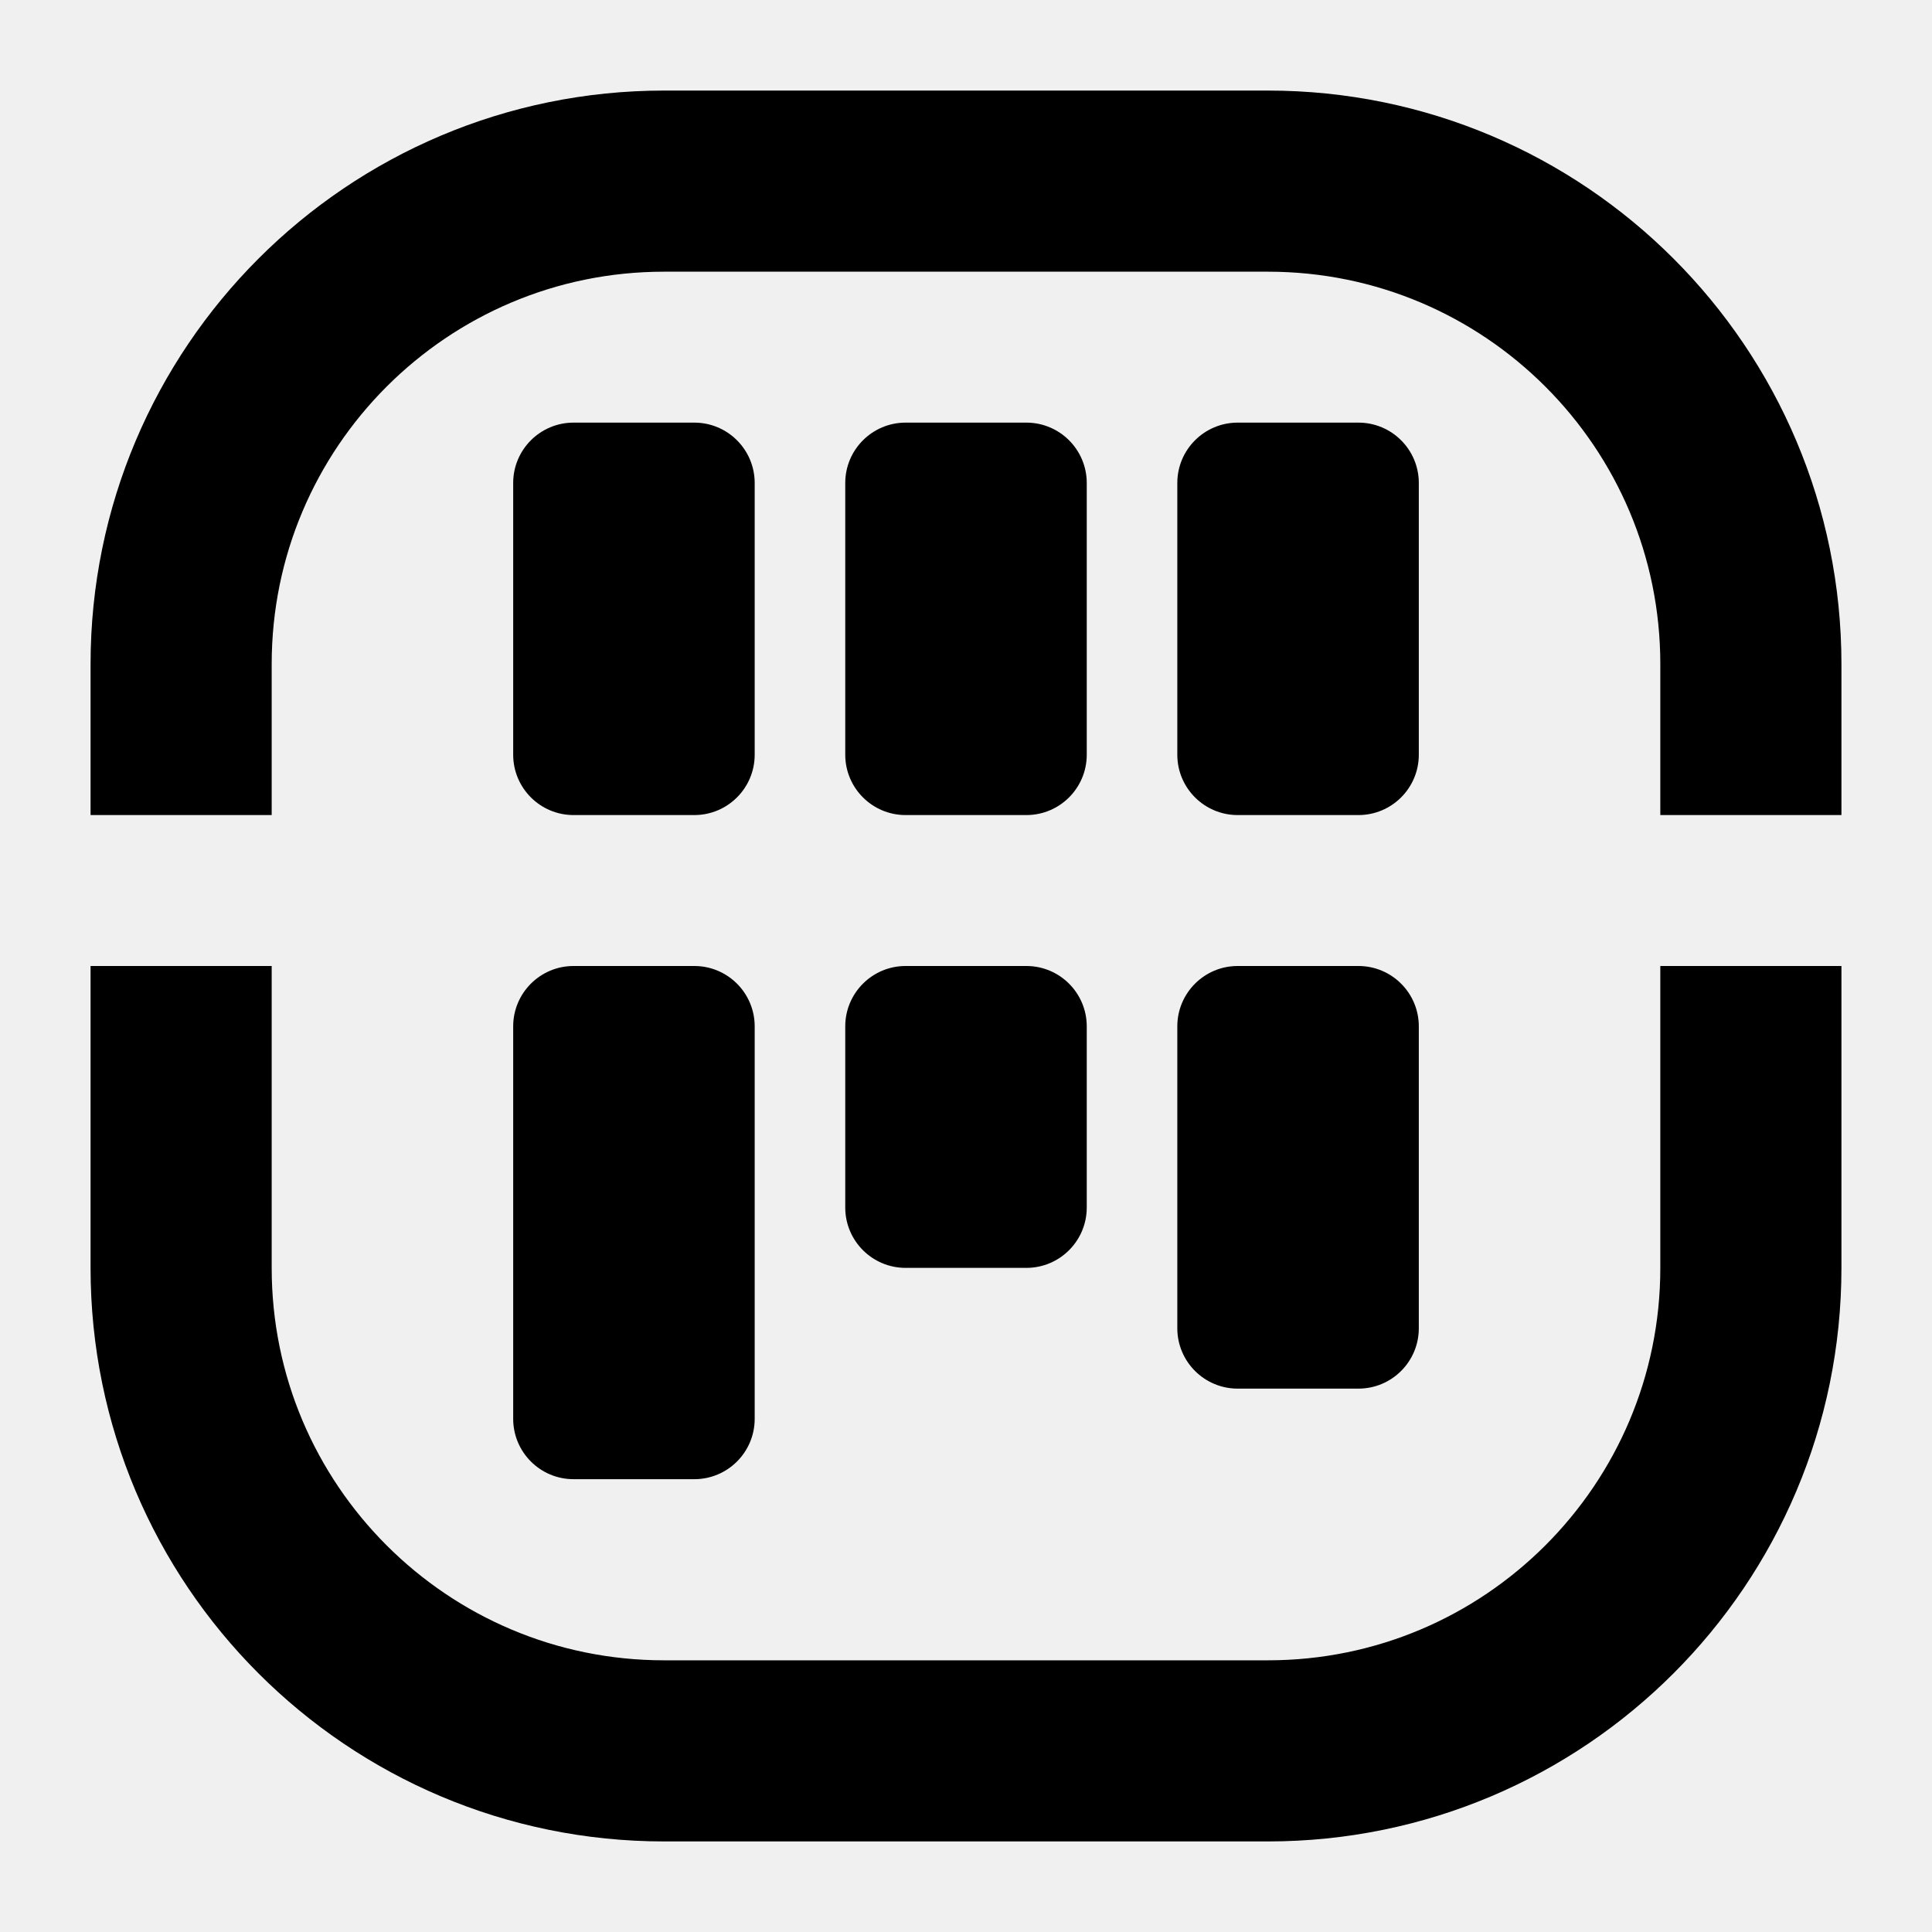
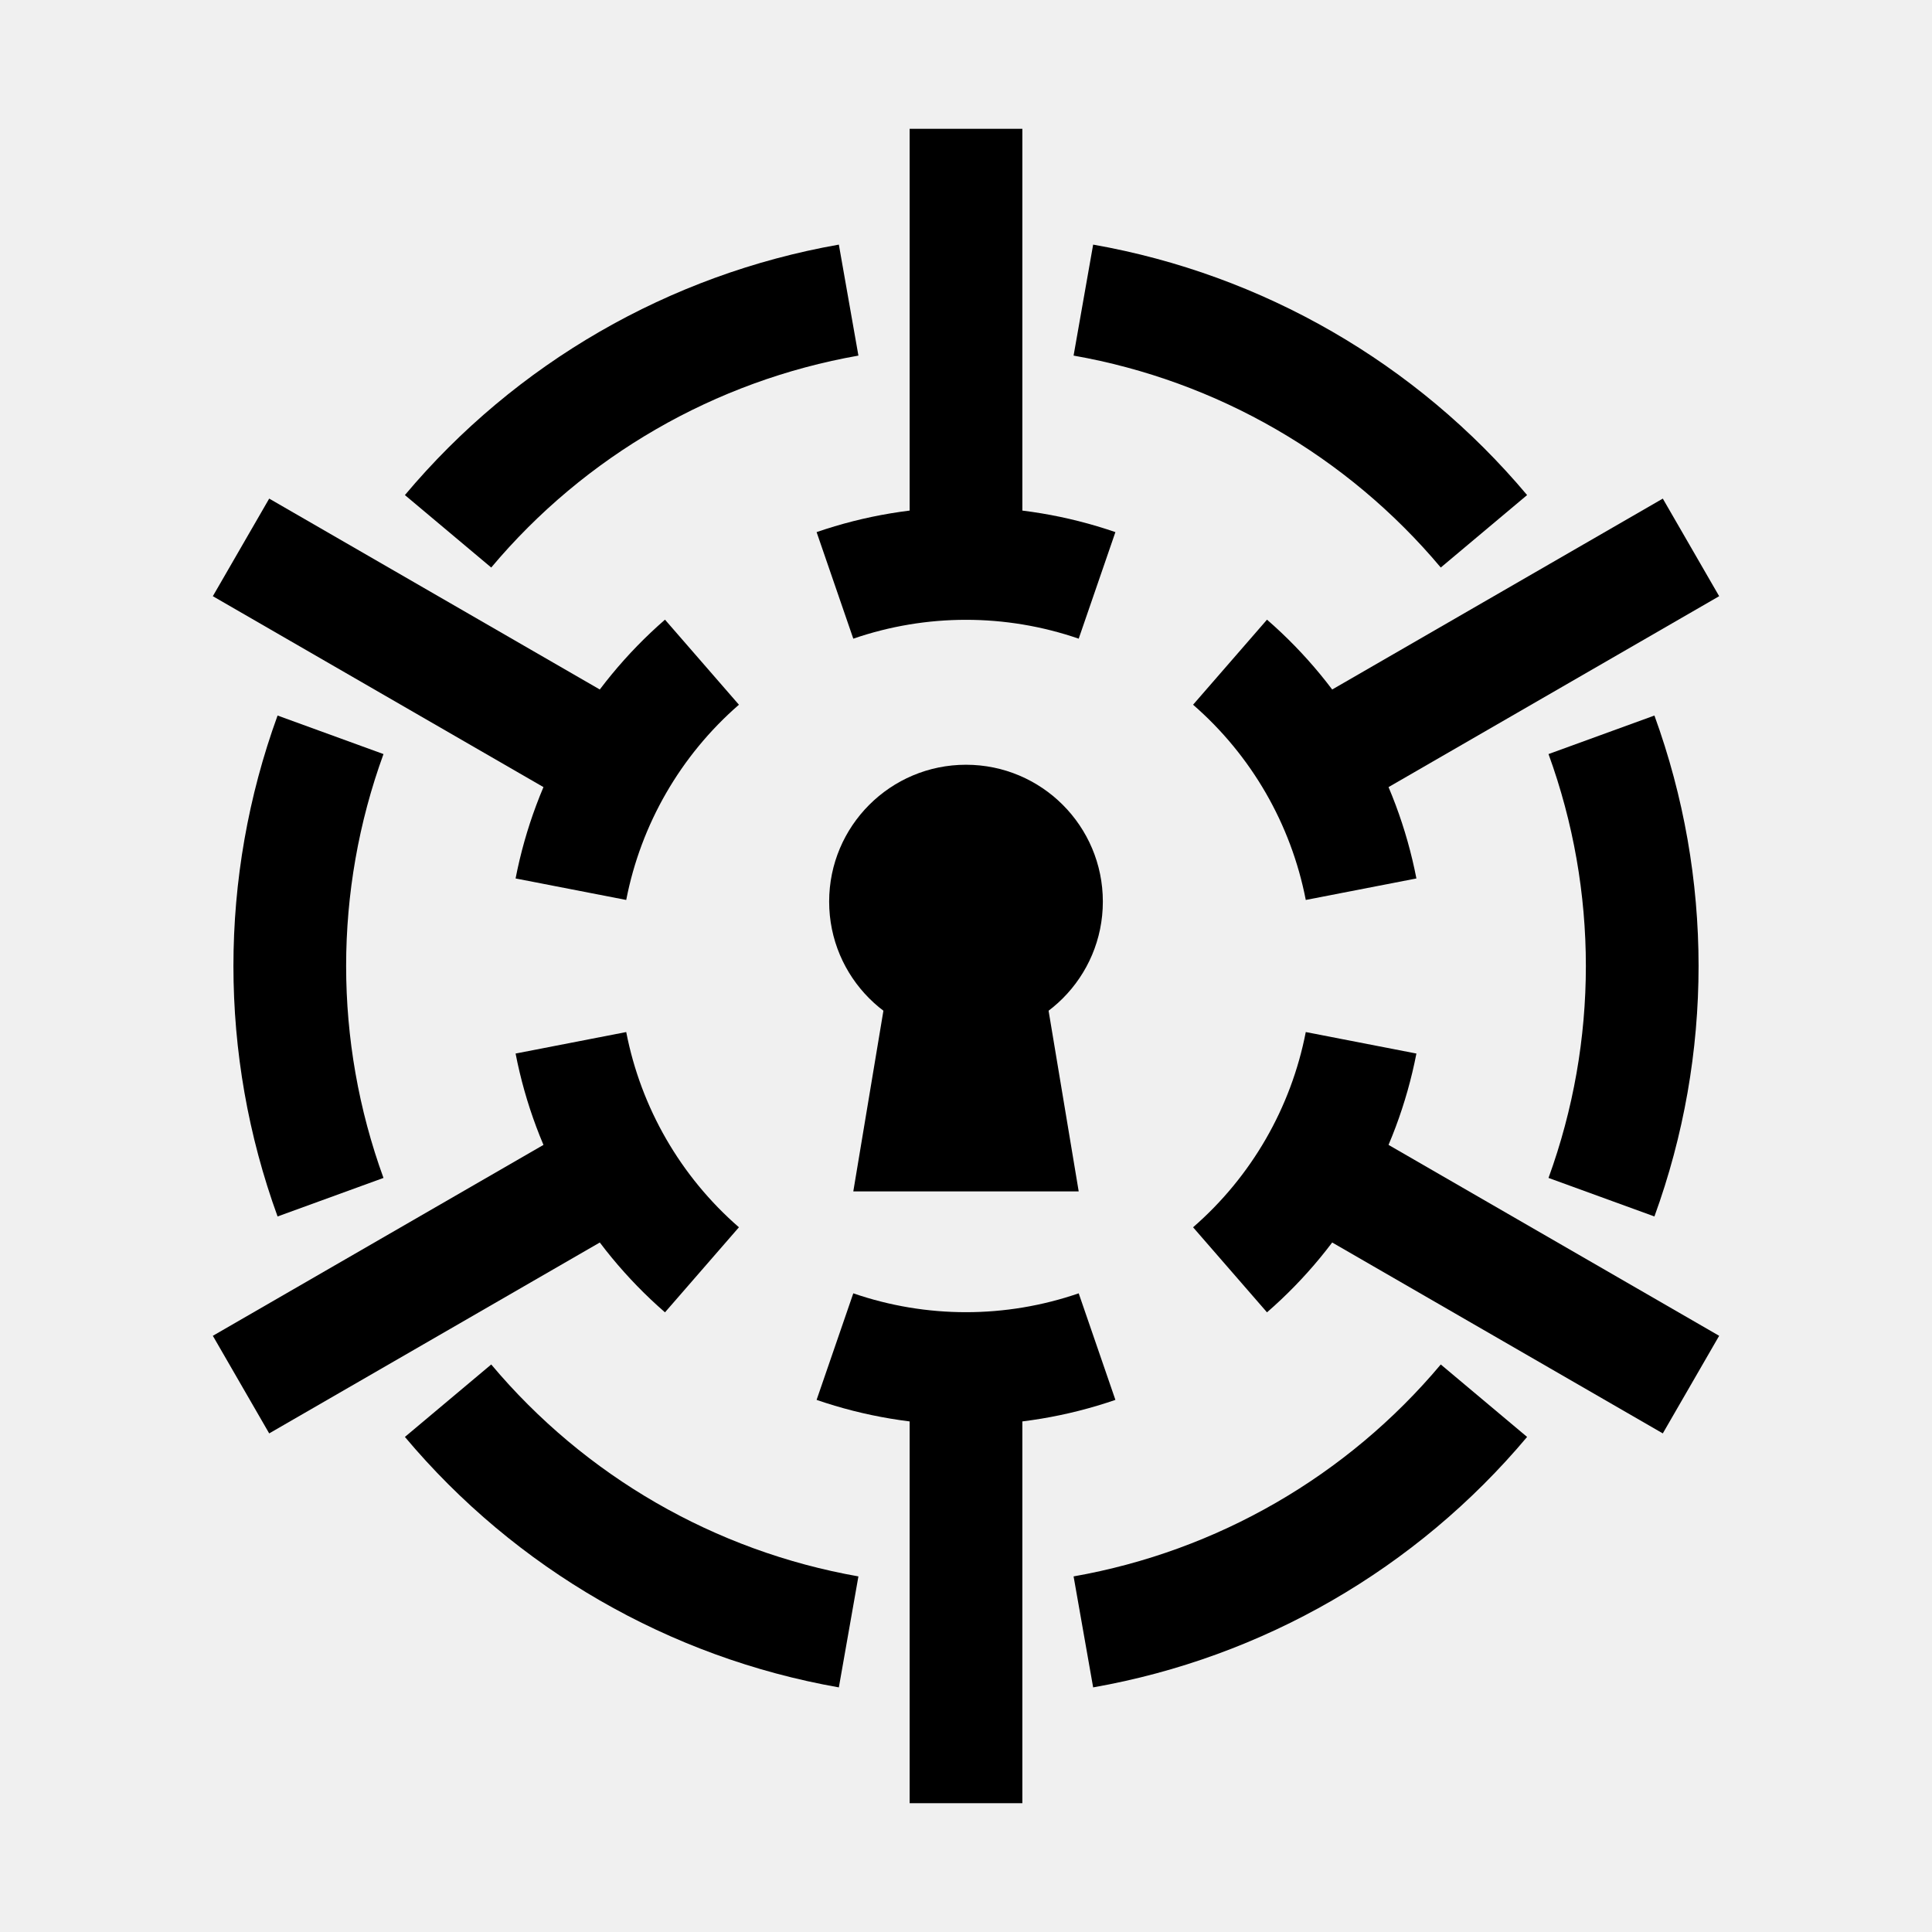
- <svg xmlns="http://www.w3.org/2000/svg" viewBox="0 0 64 64" fill="currentColor">
-   <mask id="shear">
-     <rect width="64" height="64" fill="#fff" />
-     <rect y="27" width="64" height="5" fill="#000" />
-   </mask>
-   <rect x="6" y="6" width="52" height="52" rx="16" fill="none" stroke="currentColor" stroke-width="6" mask="url(#shear)" />
-   <rect x="17" y="14" width="8" height="13" rx="2" />
-   <rect x="28" y="14" width="8" height="13" rx="2" />
-   <rect x="39" y="14" width="8" height="13" rx="2" />
-   <rect x="17" y="32" width="8" height="17" rx="2" />
-   <rect x="28" y="32" width="8" height="10" rx="2" />
-   <rect x="39" y="32" width="8" height="14" rx="2" />
+ <svg xmlns="http://www.w3.org/2000/svg" viewBox="0 0 120 120">
+   <g fill="none" stroke="currentColor" stroke-width="7.0" stroke-linecap="butt">
+     <g class="ring" style="transform-origin:60px 60px;transform:rotate(0deg)">
+       <path d="M67.29 18.64A42 42 0 0 1 92.17 33.00M99.47 45.64A42 42 0 0 1 99.47 74.36M92.17 87.00A42 42 0 0 1 67.29 101.36M52.71 101.36A42 42 0 0 1 27.83 87.00M20.53 74.36A42 42 0 0 1 20.53 45.64M27.83 33.00A42 42 0 0 1 52.71 18.64" />
+     </g>
+     <path class="bolts" d="M60.00 35.00L60.00 8.00M81.65 47.50L105.03 34.00M81.65 72.50L105.03 86.00M60.00 85.00L60.00 112.00M38.35 72.50L14.97 86.00M38.35 47.50L14.97 34.00" />
+     <path d="M76.40 41.13A25 25 0 0 1 84.54 55.23M84.54 64.77A25 25 0 0 1 76.40 78.87M68.14 83.64A25 25 0 0 1 51.86 83.64M43.60 78.87A25 25 0 0 1 35.46 64.77M35.46 55.23A25 25 0 0 1 43.60 41.13M51.86 36.36A25 25 0 0 1 68.14 36.36" />
+   </g>
+   <g fill="currentColor">
+     <circle cx="60.0" cy="56.0" r="8.5" />
+     <path d="M55.5 59.0L53.0 74.0H67.0L64.5 59.0Z" />
+   </g>
</svg>
